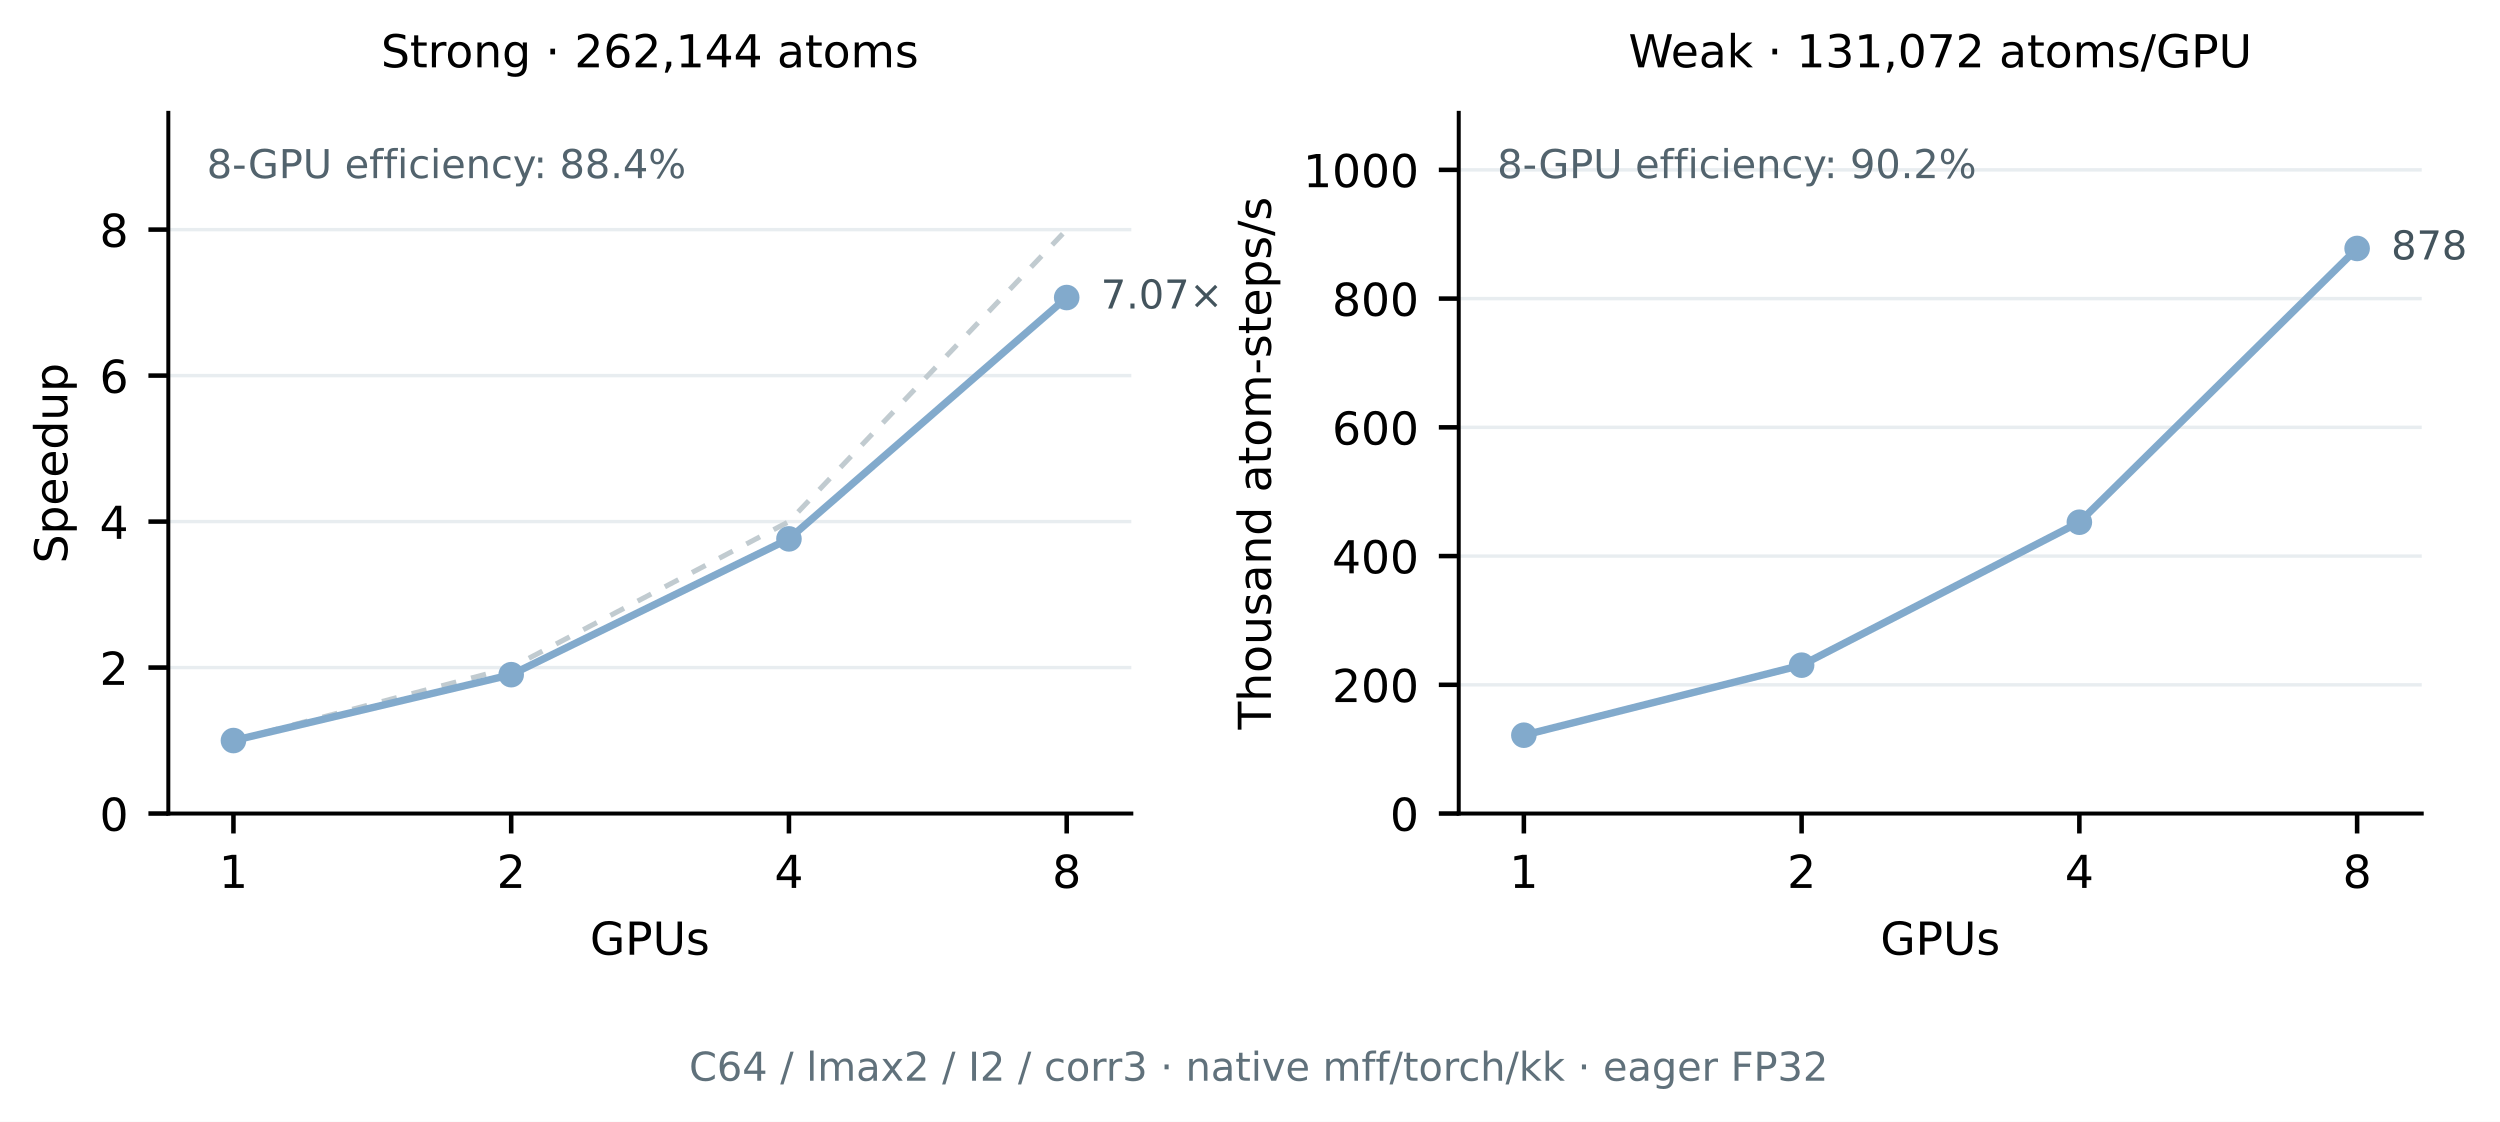
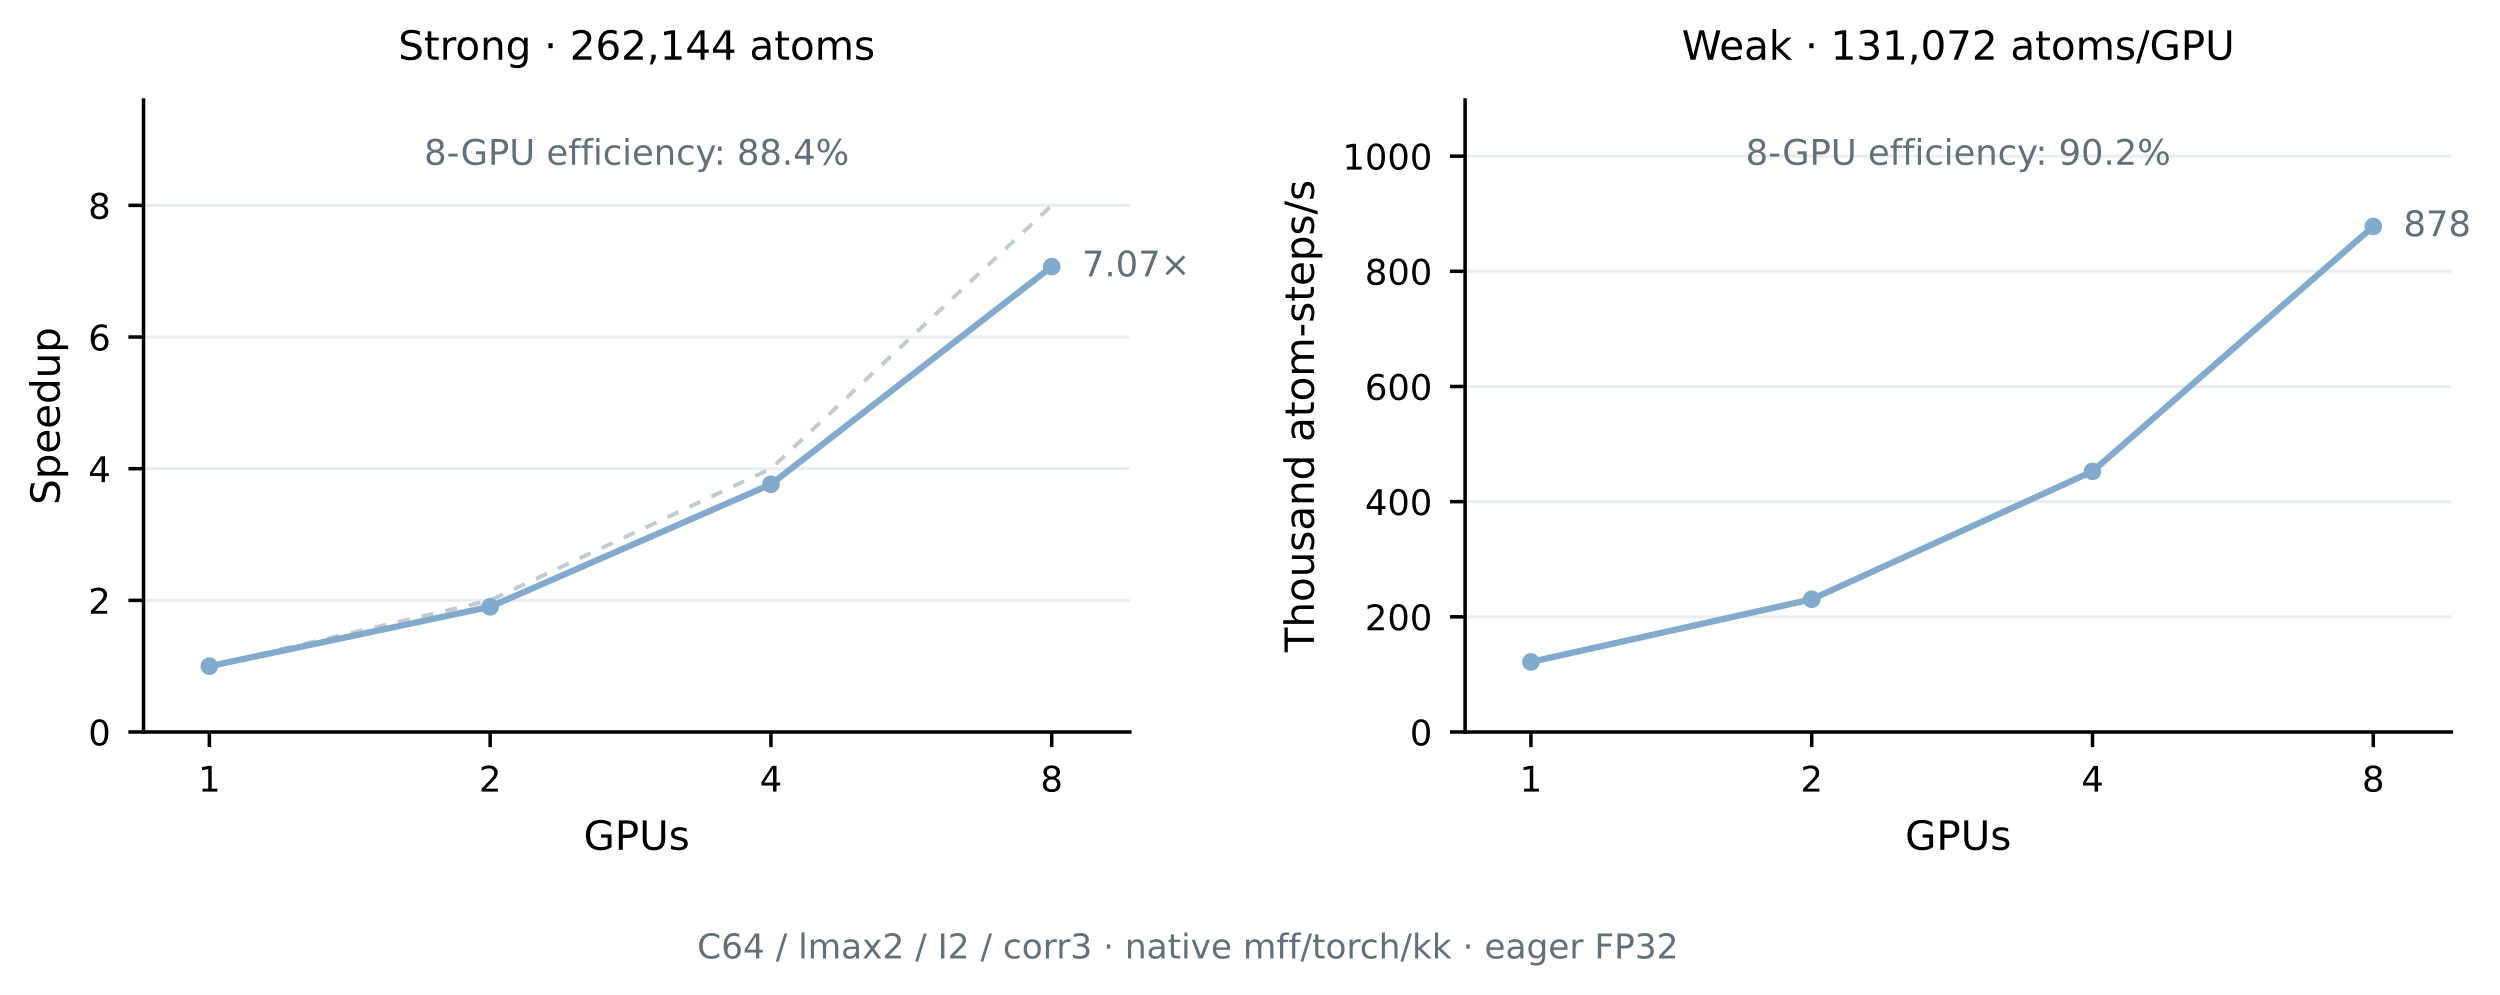
- <svg xmlns="http://www.w3.org/2000/svg" xmlns:xlink="http://www.w3.org/1999/xlink" width="439.532pt" height="197.227pt" viewBox="0 0 439.532 197.227" version="1.1">
+ <svg xmlns="http://www.w3.org/2000/svg" xmlns:xlink="http://www.w3.org/1999/xlink" width="495.627pt" height="197.185pt" viewBox="0 0 495.627 197.185" version="1.1">
  <defs>
    <style type="text/css">*{stroke-linejoin: round; stroke-linecap: butt}</style>
  </defs>
  <g id="figure_1">
    <g id="patch_1">
-       <path d="M 0 197.227 L 439.532 197.227 L 439.532 0 L 0 0 z " style="fill: #ffffff" />
+       <path d="M 0 197.185 L 495.627 197.185 L 495.627 0 L 0 0 z " style="fill: #ffffff" />
    </g>
    <g id="axes_1">
      <g id="patch_2">
-         <path d="M 29.593 143.031 L 198.9 143.031 L 198.9 19.839 L 29.593 19.839 z " style="fill: #ffffff" />
+         <path d="M 28.456 145.119 L 223.979 145.119 L 223.979 19.839 L 28.456 19.839 z " style="fill: #ffffff" />
      </g>
      <g id="matplotlib.axis_1">
        <g id="xtick_1">
          <g id="line2d_1">
            <defs>
-               <path id="m490f3b6914" d="M 0 0 L 0 3.5 " style="stroke: #000000; stroke-width: 0.8" />
+               <path id="m8e2c32ef03" d="M 0 0 L 0 3 " style="stroke: #000000; stroke-width: 0.7" />
            </defs>
            <g>
-               <use xlink:href="#m490f3b6914" x="41.042" y="143.031" style="stroke: #000000; stroke-width: 0.8" />
+               <use xlink:href="#m8e2c32ef03" x="41.508" y="145.119" style="stroke: #000000; stroke-width: 0.7" />
            </g>
          </g>
          <g id="text_1">
-             <text style="font-size: 8px; font-family: 'DejaVu Sans'; text-anchor: middle" x="41.042" y="156.109" transform="rotate(-0 41.04198 156.1095)">1</text>
+             <text style="font-size: 7px; font-family: 'DejaVu Sans'; text-anchor: middle" x="41.508" y="156.938" transform="rotate(-0 41.50793 156.9377)">1</text>
          </g>
        </g>
        <g id="xtick_2">
          <g id="line2d_2">
            <g>
-               <use xlink:href="#m490f3b6914" x="89.874" y="143.031" style="stroke: #000000; stroke-width: 0.8" />
+               <use xlink:href="#m8e2c32ef03" x="97.174" y="145.119" style="stroke: #000000; stroke-width: 0.7" />
            </g>
          </g>
          <g id="text_2">
-             <text style="font-size: 8px; font-family: 'DejaVu Sans'; text-anchor: middle" x="89.874" y="156.109" transform="rotate(-0 89.87426 156.1095)">2</text>
+             <text style="font-size: 7px; font-family: 'DejaVu Sans'; text-anchor: middle" x="97.174" y="156.938" transform="rotate(-0 97.17365 156.9377)">2</text>
          </g>
        </g>
        <g id="xtick_3">
          <g id="line2d_3">
            <g>
-               <use xlink:href="#m490f3b6914" x="138.707" y="143.031" style="stroke: #000000; stroke-width: 0.8" />
+               <use xlink:href="#m8e2c32ef03" x="152.839" y="145.119" style="stroke: #000000; stroke-width: 0.7" />
            </g>
          </g>
          <g id="text_3">
-             <text style="font-size: 8px; font-family: 'DejaVu Sans'; text-anchor: middle" x="138.707" y="156.109" transform="rotate(-0 138.7065 156.1095)">4</text>
+             <text style="font-size: 7px; font-family: 'DejaVu Sans'; text-anchor: middle" x="152.839" y="156.938" transform="rotate(-0 152.8394 156.9377)">4</text>
          </g>
        </g>
        <g id="xtick_4">
          <g id="line2d_4">
            <g>
-               <use xlink:href="#m490f3b6914" x="187.539" y="143.031" style="stroke: #000000; stroke-width: 0.8" />
+               <use xlink:href="#m8e2c32ef03" x="208.505" y="145.119" style="stroke: #000000; stroke-width: 0.7" />
            </g>
          </g>
          <g id="text_4">
-             <text style="font-size: 8px; font-family: 'DejaVu Sans'; text-anchor: middle" x="187.539" y="156.109" transform="rotate(-0 187.5388 156.1095)">8</text>
+             <text style="font-size: 7px; font-family: 'DejaVu Sans'; text-anchor: middle" x="208.505" y="156.938" transform="rotate(-0 208.5051 156.9377)">8</text>
          </g>
        </g>
        <g id="text_5">
-           <text style="font-size: 8px; font-family: 'DejaVu Sans'; text-anchor: middle" x="114.246" y="167.852" transform="rotate(-0 114.2463 167.852)">GPUs</text>
+           <text style="font-size: 8px; font-family: 'DejaVu Sans'; text-anchor: middle" x="126.218" y="168.472" transform="rotate(-0 126.2178 168.4722)">GPUs</text>
        </g>
      </g>
      <g id="matplotlib.axis_2">
        <g id="ytick_1">
          <g id="line2d_5">
-             <path d="M 29.593 143.031 L 198.9 143.031 " clip-path="url(#pb640a20c78)" style="fill: none; stroke: #e8edf0; stroke-width: 0.6; stroke-linecap: square" />
+             <path d="M 28.456 145.119 L 223.979 145.119 " clip-path="url(#p26528ce70b)" style="fill: none; stroke: #e8edf0; stroke-width: 0.6; stroke-linecap: square" />
          </g>
          <g id="line2d_6">
            <defs>
-               <path id="m8257a968be" d="M 0 0 L -3.5 0 " style="stroke: #000000; stroke-width: 0.8" />
+               <path id="m2129060777" d="M 0 0 L -3 0 " style="stroke: #000000; stroke-width: 0.7" />
            </defs>
            <g>
-               <use xlink:href="#m8257a968be" x="29.593" y="143.031" style="stroke: #000000; stroke-width: 0.8" />
+               <use xlink:href="#m2129060777" x="28.456" y="145.119" style="stroke: #000000; stroke-width: 0.7" />
            </g>
          </g>
          <g id="text_6">
-             <text style="font-size: 8px; font-family: 'DejaVu Sans'; text-anchor: end" x="22.593" y="146.07" transform="rotate(-0 22.5925 146.0701)">0</text>
+             <text style="font-size: 7px; font-family: 'DejaVu Sans'; text-anchor: end" x="21.956" y="147.778" transform="rotate(-0 21.95625 147.7782)">0</text>
          </g>
        </g>
        <g id="ytick_2">
          <g id="line2d_7">
-             <path d="M 29.593 117.366 L 198.9 117.366 " clip-path="url(#pb640a20c78)" style="fill: none; stroke: #e8edf0; stroke-width: 0.6; stroke-linecap: square" />
+             <path d="M 28.456 119.019 L 223.979 119.019 " clip-path="url(#p26528ce70b)" style="fill: none; stroke: #e8edf0; stroke-width: 0.6; stroke-linecap: square" />
          </g>
          <g id="line2d_8">
            <g>
-               <use xlink:href="#m8257a968be" x="29.593" y="117.366" style="stroke: #000000; stroke-width: 0.8" />
+               <use xlink:href="#m2129060777" x="28.456" y="119.019" style="stroke: #000000; stroke-width: 0.7" />
            </g>
          </g>
          <g id="text_7">
-             <text style="font-size: 8px; font-family: 'DejaVu Sans'; text-anchor: end" x="22.593" y="120.405" transform="rotate(-0 22.5925 120.4051)">2</text>
+             <text style="font-size: 7px; font-family: 'DejaVu Sans'; text-anchor: end" x="21.956" y="121.678" transform="rotate(-0 21.95625 121.6782)">2</text>
          </g>
        </g>
        <g id="ytick_3">
          <g id="line2d_9">
-             <path d="M 29.593 91.701 L 198.9 91.701 " clip-path="url(#pb640a20c78)" style="fill: none; stroke: #e8edf0; stroke-width: 0.6; stroke-linecap: square" />
+             <path d="M 28.456 92.919 L 223.979 92.919 " clip-path="url(#p26528ce70b)" style="fill: none; stroke: #e8edf0; stroke-width: 0.6; stroke-linecap: square" />
          </g>
          <g id="line2d_10">
            <g>
-               <use xlink:href="#m8257a968be" x="29.593" y="91.701" style="stroke: #000000; stroke-width: 0.8" />
+               <use xlink:href="#m2129060777" x="28.456" y="92.919" style="stroke: #000000; stroke-width: 0.7" />
            </g>
          </g>
          <g id="text_8">
-             <text style="font-size: 8px; font-family: 'DejaVu Sans'; text-anchor: end" x="22.593" y="94.74" transform="rotate(-0 22.5925 94.74013)">4</text>
+             <text style="font-size: 7px; font-family: 'DejaVu Sans'; text-anchor: end" x="21.956" y="95.578" transform="rotate(-0 21.95625 95.5782)">4</text>
          </g>
        </g>
        <g id="ytick_4">
          <g id="line2d_11">
-             <path d="M 29.593 66.036 L 198.9 66.036 " clip-path="url(#pb640a20c78)" style="fill: none; stroke: #e8edf0; stroke-width: 0.6; stroke-linecap: square" />
+             <path d="M 28.456 66.819 L 223.979 66.819 " clip-path="url(#p26528ce70b)" style="fill: none; stroke: #e8edf0; stroke-width: 0.6; stroke-linecap: square" />
          </g>
          <g id="line2d_12">
            <g>
-               <use xlink:href="#m8257a968be" x="29.593" y="66.036" style="stroke: #000000; stroke-width: 0.8" />
+               <use xlink:href="#m2129060777" x="28.456" y="66.819" style="stroke: #000000; stroke-width: 0.7" />
            </g>
          </g>
          <g id="text_9">
-             <text style="font-size: 8px; font-family: 'DejaVu Sans'; text-anchor: end" x="22.593" y="69.075" transform="rotate(-0 22.5925 69.07512)">6</text>
+             <text style="font-size: 7px; font-family: 'DejaVu Sans'; text-anchor: end" x="21.956" y="69.478" transform="rotate(-0 21.95625 69.4782)">6</text>
          </g>
        </g>
        <g id="ytick_5">
          <g id="line2d_13">
-             <path d="M 29.593 40.371 L 198.9 40.371 " clip-path="url(#pb640a20c78)" style="fill: none; stroke: #e8edf0; stroke-width: 0.6; stroke-linecap: square" />
+             <path d="M 28.456 40.719 L 223.979 40.719 " clip-path="url(#p26528ce70b)" style="fill: none; stroke: #e8edf0; stroke-width: 0.6; stroke-linecap: square" />
          </g>
          <g id="line2d_14">
            <g>
-               <use xlink:href="#m8257a968be" x="29.593" y="40.371" style="stroke: #000000; stroke-width: 0.8" />
+               <use xlink:href="#m2129060777" x="28.456" y="40.719" style="stroke: #000000; stroke-width: 0.7" />
            </g>
          </g>
          <g id="text_10">
-             <text style="font-size: 8px; font-family: 'DejaVu Sans'; text-anchor: end" x="22.593" y="43.41" transform="rotate(-0 22.5925 43.41013)">8</text>
+             <text style="font-size: 7px; font-family: 'DejaVu Sans'; text-anchor: end" x="21.956" y="43.378" transform="rotate(-0 21.95625 43.3782)">8</text>
          </g>
        </g>
        <g id="text_11">
-           <text style="font-size: 8px; font-family: 'DejaVu Sans'; text-anchor: middle" x="11.839" y="81.435" transform="rotate(-90 11.83875 81.43475)">Speedup</text>
+           <text style="font-size: 8px; font-family: 'DejaVu Sans'; text-anchor: middle" x="11.839" y="82.479" transform="rotate(-90 11.83875 82.47875)">Speedup</text>
        </g>
      </g>
      <g id="line2d_15">
-         <path d="M 41.042 130.198 L 89.874 117.366 L 138.707 91.701 L 187.539 40.371 " clip-path="url(#pb640a20c78)" style="fill: none; stroke-dasharray: 2.7,2.7; stroke-dashoffset: 0; stroke: #c1cbd0; stroke-width: 0.9" />
+         <path d="M 41.508 132.069 L 97.174 119.019 L 152.839 92.919 L 208.505 40.719 " clip-path="url(#p26528ce70b)" style="fill: none; stroke-dasharray: 2.4,2.4; stroke-dashoffset: 0; stroke: #c1cbd0; stroke-width: 0.8" />
      </g>
      <g id="line2d_16">
-         <path d="M 41.042 130.198 L 89.874 118.617 L 138.707 94.742 L 187.539 52.311 " clip-path="url(#pb640a20c78)" style="fill: none; stroke: #82aacc; stroke-width: 1.3; stroke-linecap: square" />
+         <path d="M 41.508 132.069 L 97.174 120.292 L 152.839 96.011 L 208.505 52.861 " clip-path="url(#p26528ce70b)" style="fill: none; stroke: #82aacc; stroke-width: 1.25; stroke-linecap: square" />
        <defs>
-           <path id="m008c9955d4" d="M 0 1.75 C 0.464 1.75 0.909 1.566 1.237 1.237 C 1.566 0.909 1.75 0.464 1.75 0 C 1.75 -0.464 1.566 -0.909 1.237 -1.237 C 0.909 -1.566 0.464 -1.75 0 -1.75 C -0.464 -1.75 -0.909 -1.566 -1.237 -1.237 C -1.566 -0.909 -1.75 -0.464 -1.75 0 C -1.75 0.464 -1.566 0.909 -1.237 1.237 C -0.909 1.566 -0.464 1.75 0 1.75 z " style="stroke: #82aacc" />
+           <path id="m58d2f4bfde" d="M 0 1.5 C 0.398 1.5 0.779 1.342 1.061 1.061 C 1.342 0.779 1.5 0.398 1.5 0 C 1.5 -0.398 1.342 -0.779 1.061 -1.061 C 0.779 -1.342 0.398 -1.5 0 -1.5 C -0.398 -1.5 -0.779 -1.342 -1.061 -1.061 C -1.342 -0.779 -1.5 -0.398 -1.5 0 C -1.5 0.398 -1.342 0.779 -1.061 1.061 C -0.779 1.342 -0.398 1.5 0 1.5 z " style="stroke: #82aacc; stroke-width: 0.5" />
        </defs>
-         <g clip-path="url(#pb640a20c78)">
-           <use xlink:href="#m008c9955d4" x="41.042" y="130.198" style="fill: #82aacc; stroke: #82aacc" />
-           <use xlink:href="#m008c9955d4" x="89.874" y="118.617" style="fill: #82aacc; stroke: #82aacc" />
-           <use xlink:href="#m008c9955d4" x="138.707" y="94.742" style="fill: #82aacc; stroke: #82aacc" />
-           <use xlink:href="#m008c9955d4" x="187.539" y="52.311" style="fill: #82aacc; stroke: #82aacc" />
+         <g clip-path="url(#p26528ce70b)">
+           <use xlink:href="#m58d2f4bfde" x="41.508" y="132.069" style="fill: #82aacc; stroke: #82aacc; stroke-width: 0.5" />
+           <use xlink:href="#m58d2f4bfde" x="97.174" y="120.292" style="fill: #82aacc; stroke: #82aacc; stroke-width: 0.5" />
+           <use xlink:href="#m58d2f4bfde" x="152.839" y="96.011" style="fill: #82aacc; stroke: #82aacc; stroke-width: 0.5" />
+           <use xlink:href="#m58d2f4bfde" x="208.505" y="52.861" style="fill: #82aacc; stroke: #82aacc; stroke-width: 0.5" />
        </g>
      </g>
      <g id="patch_3">
-         <path d="M 29.593 143.031 L 29.593 19.839 " style="fill: none; stroke: #000000; stroke-width: 0.7; stroke-linejoin: miter; stroke-linecap: square" />
+         <path d="M 28.456 145.119 L 28.456 19.839 " style="fill: none; stroke: #000000; stroke-width: 0.7; stroke-linejoin: miter; stroke-linecap: square" />
      </g>
      <g id="patch_4">
-         <path d="M 29.593 143.031 L 198.9 143.031 " style="fill: none; stroke: #000000; stroke-width: 0.7; stroke-linejoin: miter; stroke-linecap: square" />
+         <path d="M 28.456 145.119 L 223.979 145.119 " style="fill: none; stroke: #000000; stroke-width: 0.7; stroke-linejoin: miter; stroke-linecap: square" />
      </g>
      <g id="text_12">
-         <text style="font-size: 7px; font-family: 'DejaVu Sans'; text-anchor: start; fill: #43545d" x="193.539" y="54.242" transform="rotate(-0 193.5388 54.2423)">7.07×</text>
+         <text style="font-size: 7px; font-family: 'DejaVu Sans'; text-anchor: start; fill: #60717b" x="214.505" y="54.793" transform="rotate(-0 214.5051 54.79267)">7.07×</text>
      </g>
      <g id="text_13">
-         <text style="font-size: 7px; font-family: 'DejaVu Sans'; text-anchor: start; fill: #52636d" x="36.365" y="31.317" transform="rotate(-0 36.36481 31.31726)">8-GPU efficiency: 88.4%</text>
+         <text style="font-size: 7px; font-family: 'DejaVu Sans'; text-anchor: middle; fill: #60717b" x="126.218" y="32.674" transform="rotate(-0 126.2178 32.67446)">8-GPU efficiency: 88.4%</text>
      </g>
      <g id="text_14">
-         <text style="font-size: 8px; font-family: 'DejaVu Sans'; text-anchor: middle" x="114.246" y="11.839" transform="rotate(-0 114.2463 11.83875)">Strong · 262,144 atoms</text>
+         <text style="font-size: 8px; font-family: 'DejaVu Sans'; text-anchor: middle" x="126.218" y="11.839" transform="rotate(-0 126.2178 11.83875)">Strong · 262,144 atoms</text>
      </g>
    </g>
    <g id="axes_2">
      <g id="patch_5">
-         <path d="M 256.465 143.031 L 425.772 143.031 L 425.772 19.839 L 256.465 19.839 z " style="fill: #ffffff" />
+         <path d="M 290.457 145.119 L 485.98 145.119 L 485.98 19.839 L 290.457 19.839 z " style="fill: #ffffff" />
      </g>
      <g id="matplotlib.axis_3">
        <g id="xtick_5">
          <g id="line2d_17">
            <g>
-               <use xlink:href="#m490f3b6914" x="267.914" y="143.031" style="stroke: #000000; stroke-width: 0.8" />
+               <use xlink:href="#m8e2c32ef03" x="303.509" y="145.119" style="stroke: #000000; stroke-width: 0.7" />
            </g>
          </g>
          <g id="text_15">
-             <text style="font-size: 8px; font-family: 'DejaVu Sans'; text-anchor: middle" x="267.914" y="156.109" transform="rotate(-0 267.9143 156.1095)">1</text>
+             <text style="font-size: 7px; font-family: 'DejaVu Sans'; text-anchor: middle" x="303.509" y="156.938" transform="rotate(-0 303.5089 156.9377)">1</text>
          </g>
        </g>
        <g id="xtick_6">
          <g id="line2d_18">
            <g>
-               <use xlink:href="#m490f3b6914" x="316.747" y="143.031" style="stroke: #000000; stroke-width: 0.8" />
+               <use xlink:href="#m8e2c32ef03" x="359.175" y="145.119" style="stroke: #000000; stroke-width: 0.7" />
            </g>
          </g>
          <g id="text_16">
-             <text style="font-size: 8px; font-family: 'DejaVu Sans'; text-anchor: middle" x="316.747" y="156.109" transform="rotate(-0 316.7466 156.1095)">2</text>
+             <text style="font-size: 7px; font-family: 'DejaVu Sans'; text-anchor: middle" x="359.175" y="156.938" transform="rotate(-0 359.1746 156.9377)">2</text>
          </g>
        </g>
        <g id="xtick_7">
          <g id="line2d_19">
            <g>
-               <use xlink:href="#m490f3b6914" x="365.579" y="143.031" style="stroke: #000000; stroke-width: 0.8" />
+               <use xlink:href="#m8e2c32ef03" x="414.84" y="145.119" style="stroke: #000000; stroke-width: 0.7" />
            </g>
          </g>
          <g id="text_17">
-             <text style="font-size: 8px; font-family: 'DejaVu Sans'; text-anchor: middle" x="365.579" y="156.109" transform="rotate(-0 365.5789 156.1095)">4</text>
+             <text style="font-size: 7px; font-family: 'DejaVu Sans'; text-anchor: middle" x="414.84" y="156.938" transform="rotate(-0 414.8403 156.9377)">4</text>
          </g>
        </g>
        <g id="xtick_8">
          <g id="line2d_20">
            <g>
-               <use xlink:href="#m490f3b6914" x="414.411" y="143.031" style="stroke: #000000; stroke-width: 0.8" />
+               <use xlink:href="#m8e2c32ef03" x="470.506" y="145.119" style="stroke: #000000; stroke-width: 0.7" />
            </g>
          </g>
          <g id="text_18">
-             <text style="font-size: 8px; font-family: 'DejaVu Sans'; text-anchor: middle" x="414.411" y="156.109" transform="rotate(-0 414.4111 156.1095)">8</text>
+             <text style="font-size: 7px; font-family: 'DejaVu Sans'; text-anchor: middle" x="470.506" y="156.938" transform="rotate(-0 470.506 156.9377)">8</text>
          </g>
        </g>
        <g id="text_19">
-           <text style="font-size: 8px; font-family: 'DejaVu Sans'; text-anchor: middle" x="341.119" y="167.852" transform="rotate(-0 341.1187 167.852)">GPUs</text>
+           <text style="font-size: 8px; font-family: 'DejaVu Sans'; text-anchor: middle" x="388.219" y="168.472" transform="rotate(-0 388.2187 168.4722)">GPUs</text>
        </g>
      </g>
      <g id="matplotlib.axis_4">
        <g id="ytick_6">
          <g id="line2d_21">
-             <path d="M 256.465 143.031 L 425.772 143.031 " clip-path="url(#p52577506d2)" style="fill: none; stroke: #e8edf0; stroke-width: 0.6; stroke-linecap: square" />
+             <path d="M 290.457 145.119 L 485.98 145.119 " clip-path="url(#p01d49906de)" style="fill: none; stroke: #e8edf0; stroke-width: 0.6; stroke-linecap: square" />
          </g>
          <g id="line2d_22">
            <g>
-               <use xlink:href="#m8257a968be" x="256.465" y="143.031" style="stroke: #000000; stroke-width: 0.8" />
+               <use xlink:href="#m2129060777" x="290.457" y="145.119" style="stroke: #000000; stroke-width: 0.7" />
            </g>
          </g>
          <g id="text_20">
-             <text style="font-size: 8px; font-family: 'DejaVu Sans'; text-anchor: end" x="249.465" y="146.07" transform="rotate(-0 249.4648 146.0701)">0</text>
+             <text style="font-size: 7px; font-family: 'DejaVu Sans'; text-anchor: end" x="283.957" y="147.778" transform="rotate(-0 283.9572 147.7782)">0</text>
          </g>
        </g>
        <g id="ytick_7">
          <g id="line2d_23">
-             <path d="M 256.465 120.398 L 425.772 120.398 " clip-path="url(#p52577506d2)" style="fill: none; stroke: #e8edf0; stroke-width: 0.6; stroke-linecap: square" />
+             <path d="M 290.457 122.286 L 485.98 122.286 " clip-path="url(#p01d49906de)" style="fill: none; stroke: #e8edf0; stroke-width: 0.6; stroke-linecap: square" />
          </g>
          <g id="line2d_24">
            <g>
-               <use xlink:href="#m8257a968be" x="256.465" y="120.398" style="stroke: #000000; stroke-width: 0.8" />
+               <use xlink:href="#m2129060777" x="290.457" y="122.286" style="stroke: #000000; stroke-width: 0.7" />
            </g>
          </g>
          <g id="text_21">
-             <text style="font-size: 8px; font-family: 'DejaVu Sans'; text-anchor: end" x="249.465" y="123.437" transform="rotate(-0 249.4648 123.437)">200</text>
+             <text style="font-size: 7px; font-family: 'DejaVu Sans'; text-anchor: end" x="283.957" y="124.946" transform="rotate(-0 283.9572 124.9456)">200</text>
          </g>
        </g>
        <g id="ytick_8">
          <g id="line2d_25">
-             <path d="M 256.465 97.765 L 425.772 97.765 " clip-path="url(#p52577506d2)" style="fill: none; stroke: #e8edf0; stroke-width: 0.6; stroke-linecap: square" />
+             <path d="M 290.457 99.454 L 485.98 99.454 " clip-path="url(#p01d49906de)" style="fill: none; stroke: #e8edf0; stroke-width: 0.6; stroke-linecap: square" />
          </g>
          <g id="line2d_26">
            <g>
-               <use xlink:href="#m8257a968be" x="256.465" y="97.765" style="stroke: #000000; stroke-width: 0.8" />
+               <use xlink:href="#m2129060777" x="290.457" y="99.454" style="stroke: #000000; stroke-width: 0.7" />
            </g>
          </g>
          <g id="text_22">
-             <text style="font-size: 8px; font-family: 'DejaVu Sans'; text-anchor: end" x="249.465" y="100.804" transform="rotate(-0 249.4648 100.8039)">400</text>
+             <text style="font-size: 7px; font-family: 'DejaVu Sans'; text-anchor: end" x="283.957" y="102.113" transform="rotate(-0 283.9572 102.113)">400</text>
          </g>
        </g>
        <g id="ytick_9">
          <g id="line2d_27">
-             <path d="M 256.465 75.131 L 425.772 75.131 " clip-path="url(#p52577506d2)" style="fill: none; stroke: #e8edf0; stroke-width: 0.6; stroke-linecap: square" />
+             <path d="M 290.457 76.621 L 485.98 76.621 " clip-path="url(#p01d49906de)" style="fill: none; stroke: #e8edf0; stroke-width: 0.6; stroke-linecap: square" />
          </g>
          <g id="line2d_28">
            <g>
-               <use xlink:href="#m8257a968be" x="256.465" y="75.131" style="stroke: #000000; stroke-width: 0.8" />
+               <use xlink:href="#m2129060777" x="290.457" y="76.621" style="stroke: #000000; stroke-width: 0.7" />
            </g>
          </g>
          <g id="text_23">
-             <text style="font-size: 8px; font-family: 'DejaVu Sans'; text-anchor: end" x="249.465" y="78.171" transform="rotate(-0 249.4648 78.17081)">600</text>
+             <text style="font-size: 7px; font-family: 'DejaVu Sans'; text-anchor: end" x="283.957" y="79.28" transform="rotate(-0 283.9572 79.28045)">600</text>
          </g>
        </g>
        <g id="ytick_10">
          <g id="line2d_29">
-             <path d="M 256.465 52.498 L 425.772 52.498 " clip-path="url(#p52577506d2)" style="fill: none; stroke: #e8edf0; stroke-width: 0.6; stroke-linecap: square" />
+             <path d="M 290.457 53.788 L 485.98 53.788 " clip-path="url(#p01d49906de)" style="fill: none; stroke: #e8edf0; stroke-width: 0.6; stroke-linecap: square" />
          </g>
          <g id="line2d_30">
            <g>
-               <use xlink:href="#m8257a968be" x="256.465" y="52.498" style="stroke: #000000; stroke-width: 0.8" />
+               <use xlink:href="#m2129060777" x="290.457" y="53.788" style="stroke: #000000; stroke-width: 0.7" />
            </g>
          </g>
          <g id="text_24">
-             <text style="font-size: 8px; font-family: 'DejaVu Sans'; text-anchor: end" x="249.465" y="55.538" transform="rotate(-0 249.4648 55.5377)">800</text>
+             <text style="font-size: 7px; font-family: 'DejaVu Sans'; text-anchor: end" x="283.957" y="56.448" transform="rotate(-0 283.9572 56.44787)">800</text>
          </g>
        </g>
        <g id="ytick_11">
          <g id="line2d_31">
-             <path d="M 256.465 29.865 L 425.772 29.865 " clip-path="url(#p52577506d2)" style="fill: none; stroke: #e8edf0; stroke-width: 0.6; stroke-linecap: square" />
+             <path d="M 290.457 30.956 L 485.98 30.956 " clip-path="url(#p01d49906de)" style="fill: none; stroke: #e8edf0; stroke-width: 0.6; stroke-linecap: square" />
          </g>
          <g id="line2d_32">
            <g>
-               <use xlink:href="#m8257a968be" x="256.465" y="29.865" style="stroke: #000000; stroke-width: 0.8" />
+               <use xlink:href="#m2129060777" x="290.457" y="30.956" style="stroke: #000000; stroke-width: 0.7" />
            </g>
          </g>
          <g id="text_25">
-             <text style="font-size: 8px; font-family: 'DejaVu Sans'; text-anchor: end" x="249.465" y="32.905" transform="rotate(-0 249.4648 32.90459)">1000</text>
+             <text style="font-size: 7px; font-family: 'DejaVu Sans'; text-anchor: end" x="283.957" y="33.615" transform="rotate(-0 283.9572 33.61528)">1000</text>
          </g>
        </g>
        <g id="text_26">
-           <text style="font-size: 8px; font-family: 'DejaVu Sans'; text-anchor: middle" x="223.441" y="81.435" transform="rotate(-90 223.4411 81.43475)">Thousand atom-steps/s</text>
+           <text style="font-size: 8px; font-family: 'DejaVu Sans'; text-anchor: middle" x="260.478" y="82.479" transform="rotate(-90 260.4784 82.47875)">Thousand atom-steps/s</text>
        </g>
      </g>
      <g id="line2d_33">
-         <path d="M 267.914 129.258 L 316.747 116.945 L 365.579 91.813 L 414.411 43.682 " clip-path="url(#p52577506d2)" style="fill: none; stroke: #82aacc; stroke-width: 1.3; stroke-linecap: square" />
-         <g clip-path="url(#p52577506d2)">
-           <use xlink:href="#m008c9955d4" x="267.914" y="129.258" style="fill: #82aacc; stroke: #82aacc" />
-           <use xlink:href="#m008c9955d4" x="316.747" y="116.945" style="fill: #82aacc; stroke: #82aacc" />
-           <use xlink:href="#m008c9955d4" x="365.579" y="91.813" style="fill: #82aacc; stroke: #82aacc" />
-           <use xlink:href="#m008c9955d4" x="414.411" y="43.682" style="fill: #82aacc; stroke: #82aacc" />
+         <path d="M 303.509 131.225 L 359.175 118.803 L 414.84 93.45 L 470.506 44.895 " clip-path="url(#p01d49906de)" style="fill: none; stroke: #82aacc; stroke-width: 1.25; stroke-linecap: square" />
+         <g clip-path="url(#p01d49906de)">
+           <use xlink:href="#m58d2f4bfde" x="303.509" y="131.225" style="fill: #82aacc; stroke: #82aacc; stroke-width: 0.5" />
+           <use xlink:href="#m58d2f4bfde" x="359.175" y="118.803" style="fill: #82aacc; stroke: #82aacc; stroke-width: 0.5" />
+           <use xlink:href="#m58d2f4bfde" x="414.84" y="93.45" style="fill: #82aacc; stroke: #82aacc; stroke-width: 0.5" />
+           <use xlink:href="#m58d2f4bfde" x="470.506" y="44.895" style="fill: #82aacc; stroke: #82aacc; stroke-width: 0.5" />
        </g>
      </g>
      <g id="patch_6">
-         <path d="M 256.465 143.031 L 256.465 19.839 " style="fill: none; stroke: #000000; stroke-width: 0.7; stroke-linejoin: miter; stroke-linecap: square" />
+         <path d="M 290.457 145.119 L 290.457 19.839 " style="fill: none; stroke: #000000; stroke-width: 0.7; stroke-linejoin: miter; stroke-linecap: square" />
      </g>
      <g id="patch_7">
-         <path d="M 256.465 143.031 L 425.772 143.031 " style="fill: none; stroke: #000000; stroke-width: 0.7; stroke-linejoin: miter; stroke-linecap: square" />
+         <path d="M 290.457 145.119 L 485.98 145.119 " style="fill: none; stroke: #000000; stroke-width: 0.7; stroke-linejoin: miter; stroke-linecap: square" />
      </g>
      <g id="text_27">
-         <text style="font-size: 7px; font-family: 'DejaVu Sans'; text-anchor: start; fill: #43545d" x="420.411" y="45.614" transform="rotate(-0 420.4111 45.61393)">878</text>
+         <text style="font-size: 7px; font-family: 'DejaVu Sans'; text-anchor: start; fill: #60717b" x="476.506" y="46.826" transform="rotate(-0 476.506 46.82631)">878</text>
      </g>
      <g id="text_28">
-         <text style="font-size: 7px; font-family: 'DejaVu Sans'; text-anchor: start; fill: #52636d" x="263.237" y="31.317" transform="rotate(-0 263.2371 31.31726)">8-GPU efficiency: 90.2%</text>
+         <text style="font-size: 7px; font-family: 'DejaVu Sans'; text-anchor: middle; fill: #60717b" x="388.219" y="32.674" transform="rotate(-0 388.2187 32.67446)">8-GPU efficiency: 90.2%</text>
      </g>
      <g id="text_29">
-         <text style="font-size: 8px; font-family: 'DejaVu Sans'; text-anchor: middle" x="341.119" y="11.839" transform="rotate(-0 341.1187 11.83875)">Weak · 131,072 atoms/GPU</text>
+         <text style="font-size: 8px; font-family: 'DejaVu Sans'; text-anchor: middle" x="388.219" y="11.839" transform="rotate(-0 388.2187 11.83875)">Weak · 131,072 atoms/GPU</text>
      </g>
    </g>
    <g id="text_30">
-       <text style="font-size: 7px; font-family: 'DejaVu Sans'; text-anchor: middle; fill: #60717b" x="221.292" y="190.011" transform="rotate(-0 221.2925 190.0108)">C64 / lmax2 / I2 / corr3 · native mff/torch/kk · eager FP32</text>
+       <text style="font-size: 6.8px; font-family: 'DejaVu Sans'; text-anchor: middle; fill: #60717b" x="235.492" y="190.011" transform="rotate(-0 235.4923 190.0108)">C64 / lmax2 / I2 / corr3 · native mff/torch/kk · eager FP32</text>
    </g>
  </g>
  <defs>
-     <clipPath id="pb640a20c78">
-       <rect x="29.593" y="19.839" width="169.308" height="123.192" />
+     <clipPath id="p26528ce70b">
+       <rect x="28.456" y="19.839" width="195.523" height="125.28" />
    </clipPath>
-     <clipPath id="p52577506d2">
-       <rect x="256.465" y="19.839" width="169.308" height="123.192" />
+     <clipPath id="p01d49906de">
+       <rect x="290.457" y="19.839" width="195.523" height="125.28" />
    </clipPath>
  </defs>
</svg>
